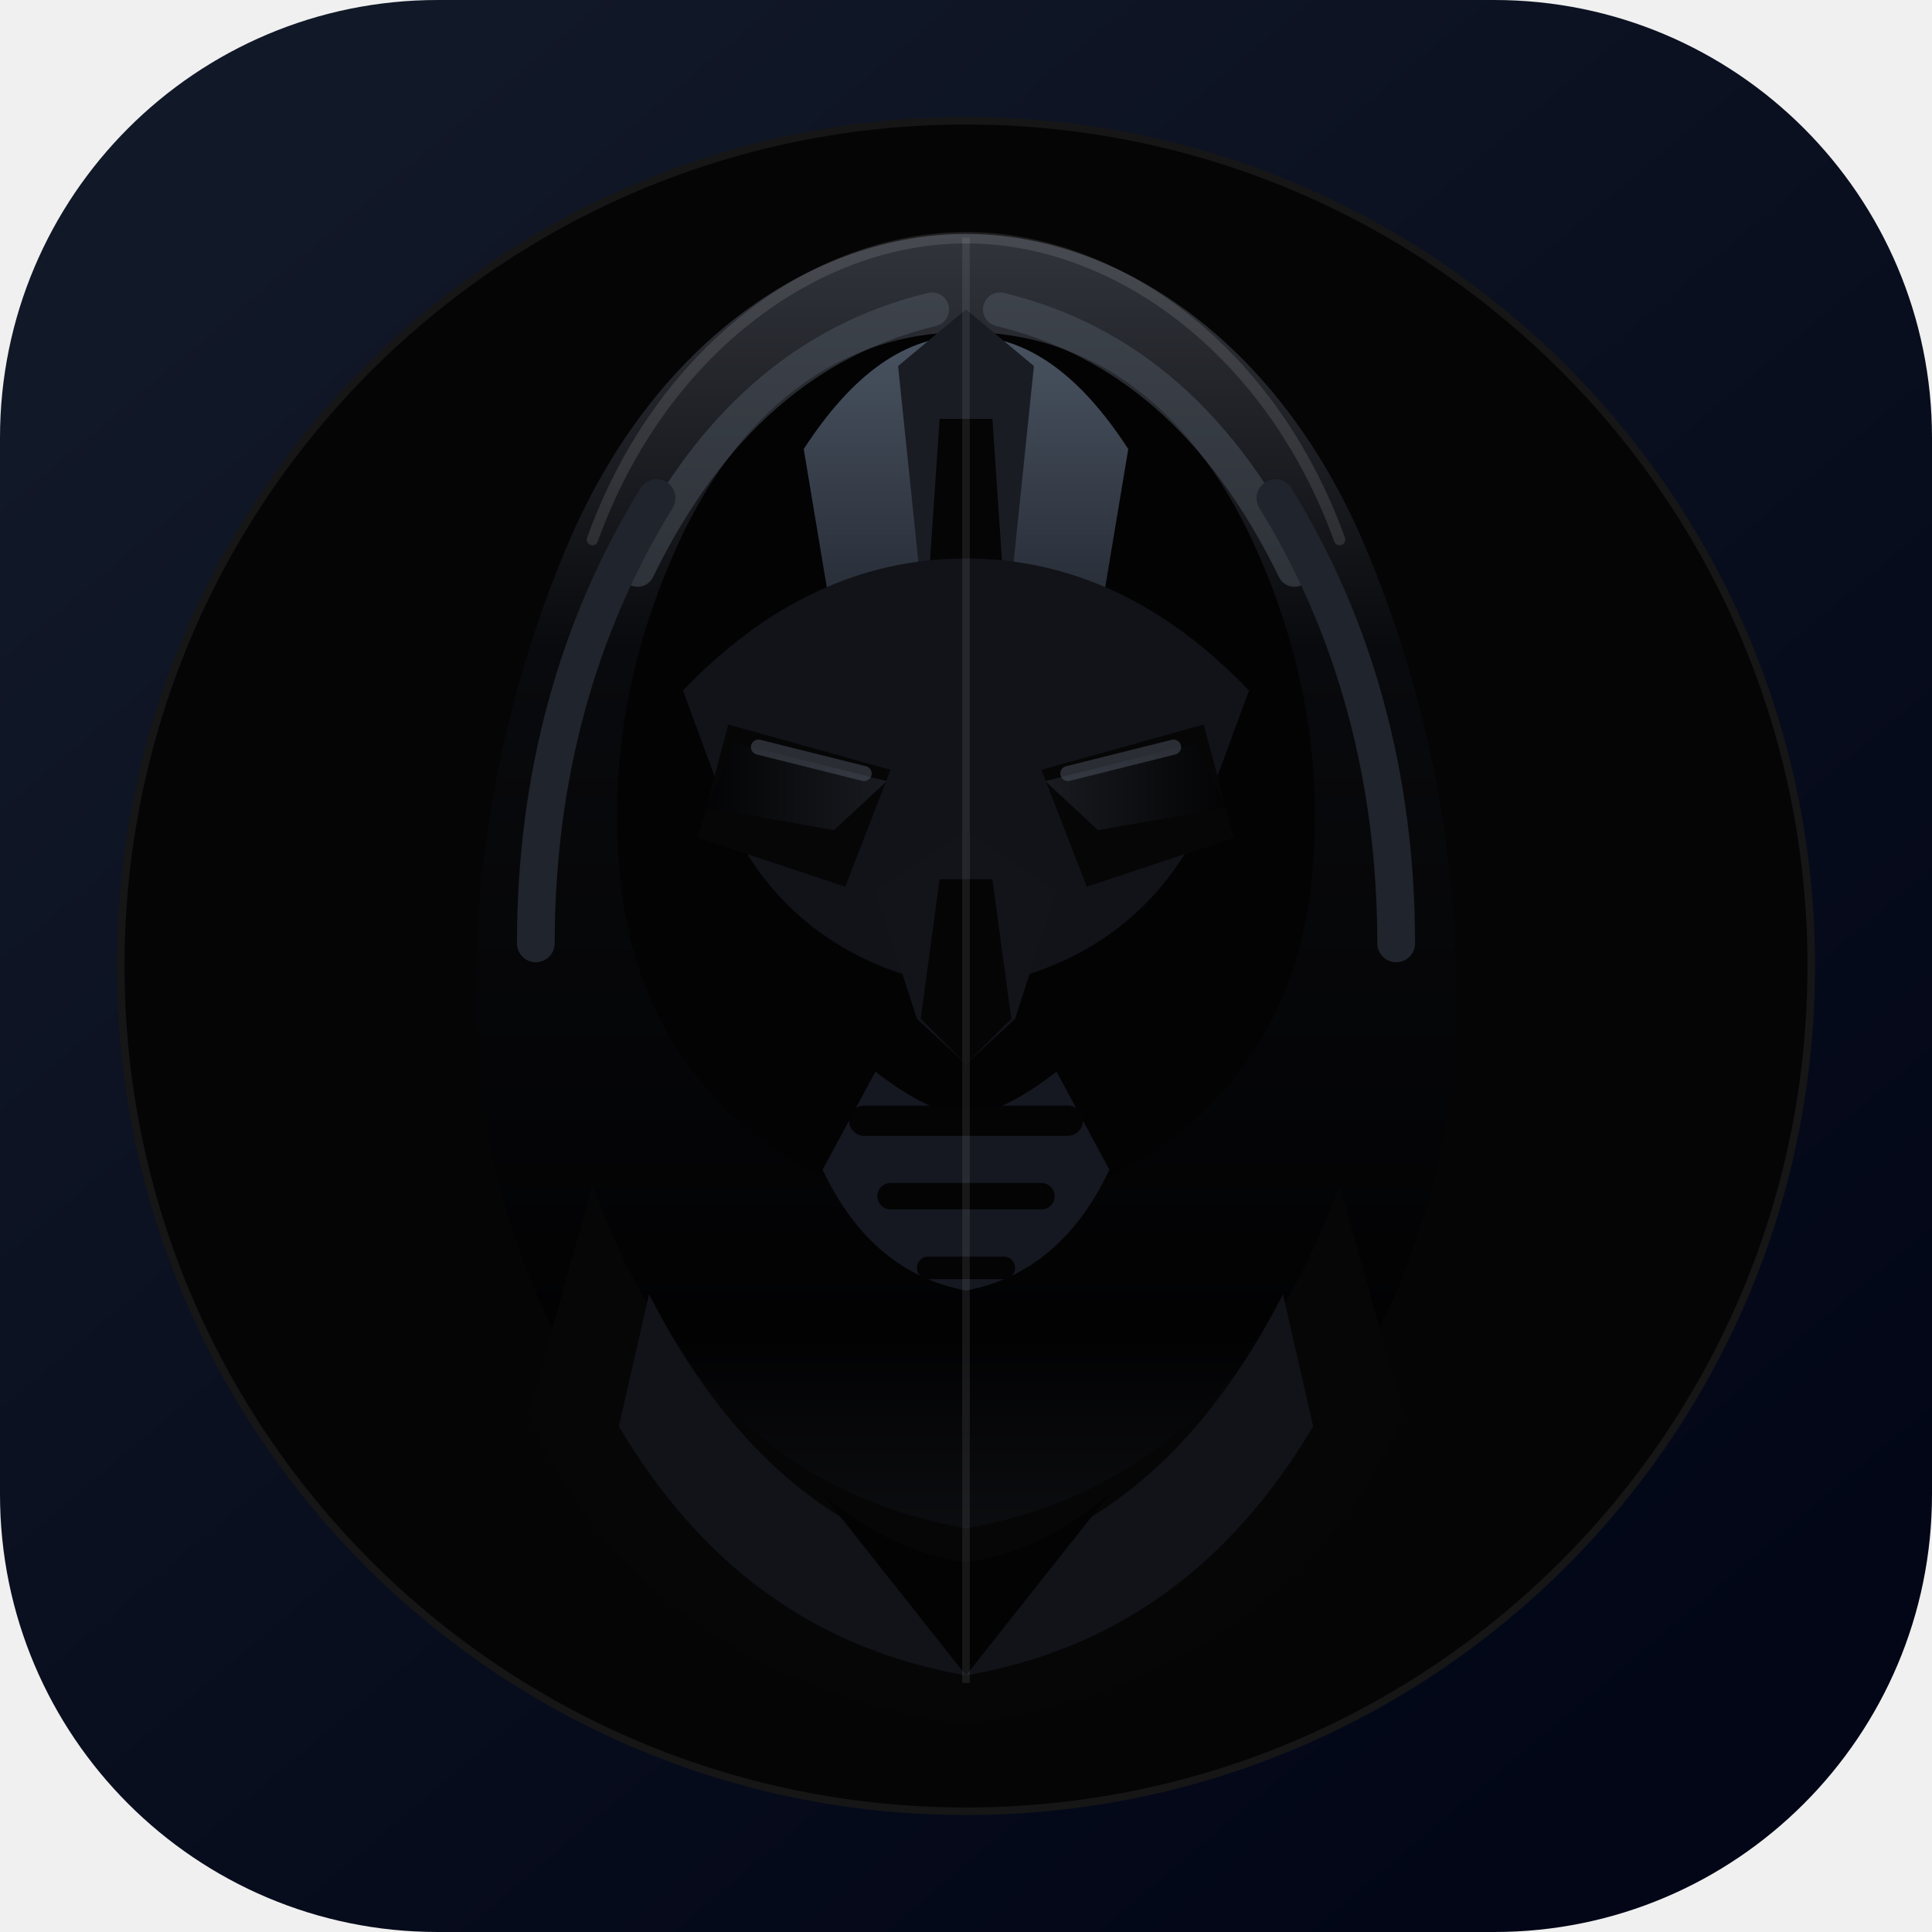
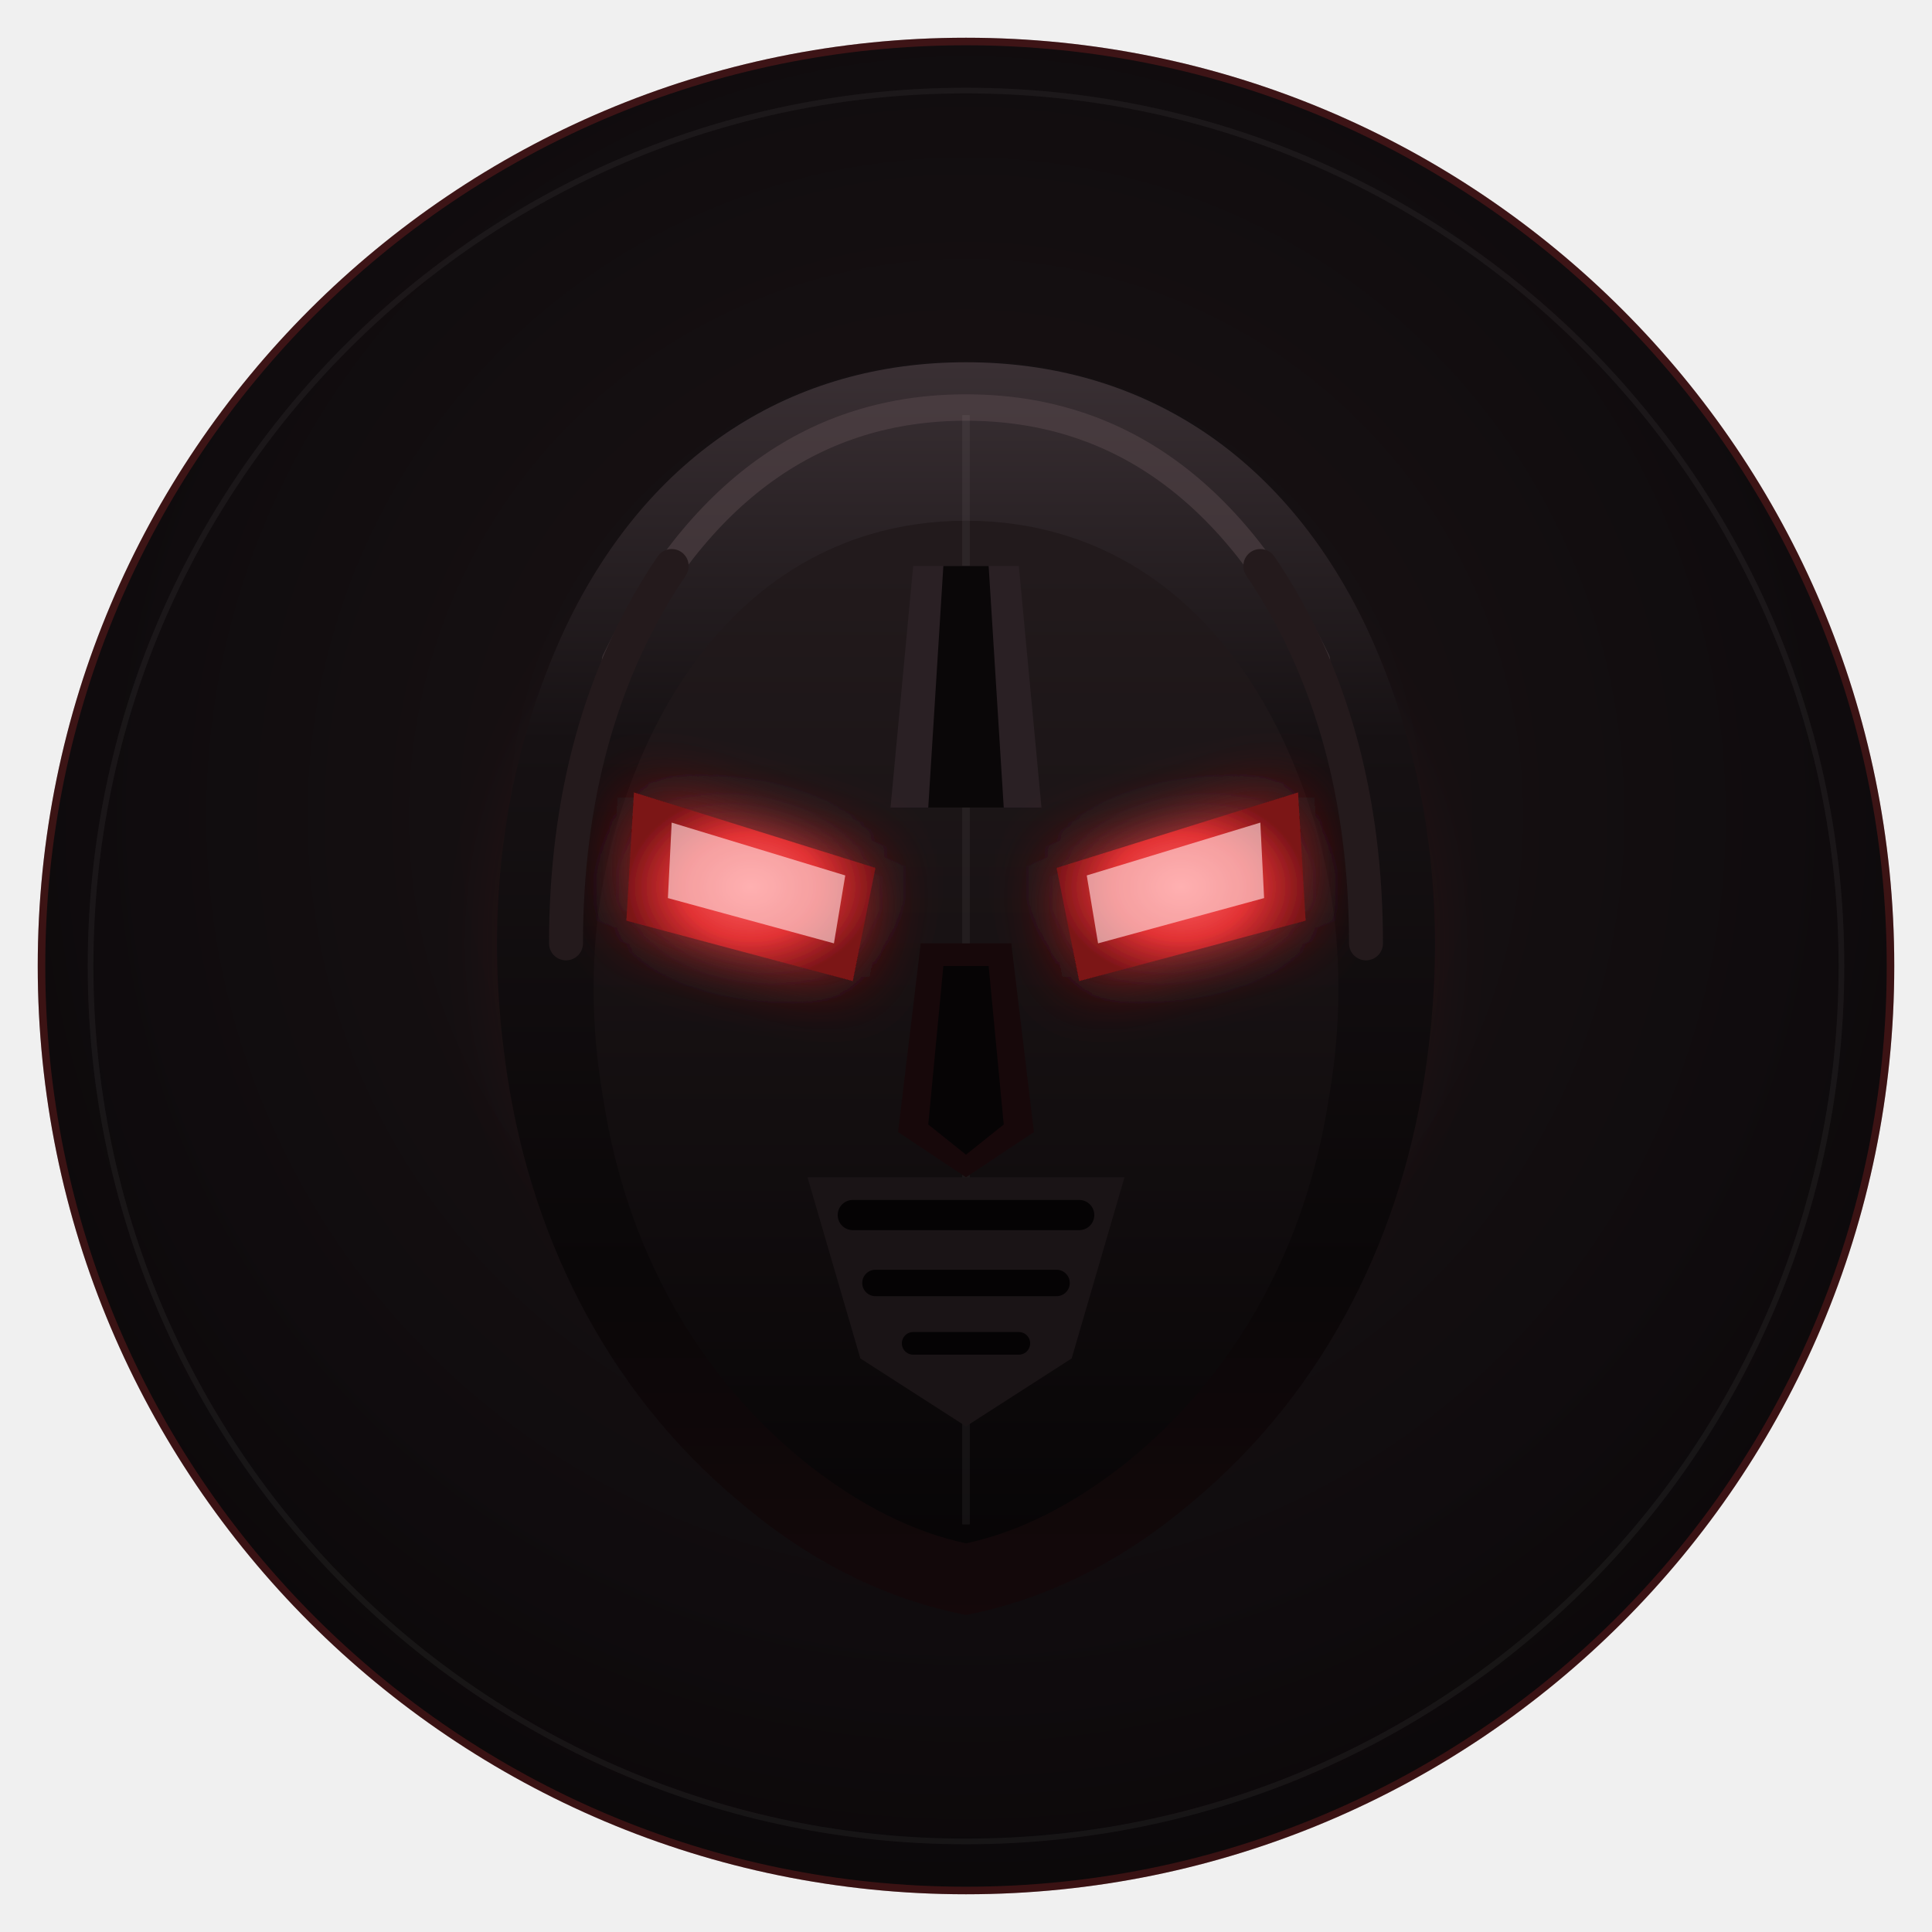
- <svg xmlns="http://www.w3.org/2000/svg" width="512" height="512" viewBox="0 0 512 512" fill="none" role="img" aria-label="Front-facing Darth Vader helmet">
+ <svg xmlns="http://www.w3.org/2000/svg" width="512" height="512" viewBox="0 0 512 512" fill="none" role="img" aria-label="Dark-lord helmet mark">
  <defs>
-     <linearGradient id="bg" x1="80" y1="48" x2="432" y2="464" gradientUnits="userSpaceOnUse">
-       <stop stop-color="#111827" />
-       <stop offset="1" stop-color="#020617" />
+     <radialGradient id="field" cx="0.5" cy="0.42" r="0.72">
+       <stop offset="0" stop-color="#1c1416" />
+       <stop offset="0.6" stop-color="#100c0e" />
+       <stop offset="1" stop-color="#070506" />
+     </radialGradient>
+     <linearGradient id="shell" x1="256" y1="96" x2="256" y2="430" gradientUnits="userSpaceOnUse">
+       <stop stop-color="#3a3034" />
+       <stop offset="0.3" stop-color="#161113" />
+       <stop offset="0.72" stop-color="#0a0708" />
+       <stop offset="1" stop-color="#14080a" />
    </linearGradient>
-     <linearGradient id="helmet" x1="256" y1="62" x2="256" y2="456" gradientUnits="userSpaceOnUse">
-       <stop stop-color="#31343B" />
-       <stop offset="0.28" stop-color="#090A0D" />
-       <stop offset="0.74" stop-color="#020203" />
-       <stop offset="1" stop-color="#15171C" />
+     <linearGradient id="plate" x1="256" y1="150" x2="256" y2="420" gradientUnits="userSpaceOnUse">
+       <stop stop-color="#221a1c" />
+       <stop offset="1" stop-color="#060405" />
    </linearGradient>
-     <linearGradient id="center" x1="256" y1="84" x2="256" y2="424" gradientUnits="userSpaceOnUse">
-       <stop stop-color="#4B5563" />
-       <stop offset="0.34" stop-color="#151820" />
-       <stop offset="1" stop-color="#030304" />
-     </linearGradient>
-     <linearGradient id="eyeGlass" x1="185" y1="206" x2="327" y2="206" gradientUnits="userSpaceOnUse">
-       <stop stop-color="#020203" />
-       <stop offset="0.5" stop-color="#22252C" />
-       <stop offset="1" stop-color="#020203" />
-     </linearGradient>
+     <radialGradient id="visor" cx="0.5" cy="0.5" r="0.5">
+       <stop offset="0" stop-color="#ff6466" />
+       <stop offset="0.55" stop-color="#e23234" />
+       <stop offset="1" stop-color="#7c1518" />
+     </radialGradient>
+     <filter id="glow" x="-60%" y="-60%" width="220%" height="220%">
+       <feGaussianBlur stdDeviation="9" result="b" />
+       <feMerge>
+         <feMergeNode in="b" />
+         <feMergeNode in="SourceGraphic" />
+       </feMerge>
+     </filter>
  </defs>
-   <rect width="512" height="512" rx="116" fill="url(#bg)" />
-   <circle cx="256" cy="256" r="225" fill="#050506" />
-   <circle cx="256" cy="256" r="224" stroke="#FFFFFF" stroke-opacity="0.07" stroke-width="2" />
-   <path d="M151 143C174 90 216 62 256 62C296 62 338 90 361 143C379 185 386 227 386 265C386 344 336 424 256 447C176 424 126 344 126 265C126 227 133 185 151 143Z" fill="url(#helmet)" />
-   <path d="M178 148C195 108 223 88 256 88C289 88 317 108 334 148C347 178 351 209 347 238C342 274 321 300 290 314C277 320 266 324 256 325C246 324 235 320 222 314C191 300 170 274 165 238C161 209 165 178 178 148Z" fill="#030304" />
-   <path d="M213 119C226 99 240 89 256 89C272 89 286 99 299 119L286 197H226L213 119Z" fill="url(#center)" />
-   <path d="M238 97L256 82L274 97L265 184H247L238 97Z" fill="#191C23" />
-   <path d="M249 111H263L268 185H244L249 111Z" fill="#050506" />
-   <path d="M181 183C203 160 228 148 256 148C284 148 309 160 331 183L317 221C305 244 284 258 256 262C228 258 207 244 195 221L181 183Z" fill="#111318" />
-   <path d="M193 192L236 204L224 235L185 222L193 192Z" fill="#060607" />
-   <path d="M319 192L276 204L288 235L327 222L319 192Z" fill="#060607" />
-   <path d="M195 197L235 207L221 220L187 214L195 197Z" fill="url(#eyeGlass)" />
-   <path d="M317 197L277 207L291 220L325 214L317 197Z" fill="url(#eyeGlass)" />
-   <path d="M201 198L229 205" stroke="#5C6472" stroke-width="4" stroke-linecap="round" opacity="0.42" />
-   <path d="M311 198L283 205" stroke="#5C6472" stroke-width="4" stroke-linecap="round" opacity="0.42" />
-   <path d="M232 236L256 220L280 236L269 270L256 282L243 270L232 236Z" fill="#12141A" />
-   <path d="M249 233H263L268 270L256 282L244 270L249 233Z" fill="#050506" />
-   <path d="M232 284C241 291 249 295 256 296C263 295 271 291 280 284L294 310C285 329 272 339 256 342C240 339 227 329 218 310L232 284Z" fill="#151820" />
-   <path d="M229 297H283" stroke="#040405" stroke-width="8" stroke-linecap="round" />
-   <path d="M236 317H276" stroke="#040405" stroke-width="7" stroke-linecap="round" />
-   <path d="M246 336H266" stroke="#040405" stroke-width="6" stroke-linecap="round" />
-   <path d="M157 314C176 367 210 397 256 405C302 397 336 367 355 314L372 375C353 419 313 449 256 457C199 449 159 419 140 375L157 314Z" fill="#060607" />
-   <path d="M172 343C193 384 221 408 256 415C291 408 319 384 340 343L348 378C326 415 296 437 256 444C216 437 186 415 164 378L172 343Z" fill="#111318" />
-   <path d="M218 396L256 444L294 396C282 406 270 412 256 414C242 412 230 406 218 396Z" fill="#030304" />
-   <path d="M169 151C188 112 214 90 247 82" stroke="#535A66" stroke-width="9" stroke-linecap="round" opacity="0.45" />
-   <path d="M343 151C324 112 298 90 265 82" stroke="#535A66" stroke-width="9" stroke-linecap="round" opacity="0.45" />
-   <path d="M142 250C142 206 153 166 174 132" stroke="#20242C" stroke-width="10" stroke-linecap="round" />
-   <path d="M370 250C370 206 359 166 338 132" stroke="#20242C" stroke-width="10" stroke-linecap="round" />
-   <path d="M256 63V446" stroke="#FFFFFF" stroke-width="2" opacity="0.08" />
-   <path d="M157 143C175 93 216 63 256 63C296 63 337 93 355 143" stroke="#FFFFFF" stroke-width="3" stroke-linecap="round" opacity="0.11" />
+   <circle cx="256" cy="256" r="246" fill="url(#field)" />
+   <circle cx="256" cy="256" r="245" stroke="#e23234" stroke-opacity="0.22" stroke-width="2" />
+   <circle cx="256" cy="256" r="232" stroke="#ffffff" stroke-opacity="0.05" stroke-width="1.5" />
+   <circle cx="256" cy="250" r="120" fill="#e23234" opacity="0.12" filter="url(#glow)" />
+   <path d="M256 96C210 96 172 120 150 166C134 200 128 240 134 282C140 326 160 368 196 398C216 415 236 424 256 428C276 424 296 415 316 398C352 368 372 326 378 282C384 240 378 200 362 166C340 120 302 96 256 96Z" fill="url(#shell)" />
+   <path d="M256 138C220 138 190 158 172 196C158 226 154 258 160 292C166 330 184 364 214 388C228 399 242 406 256 409C270 406 284 399 298 388C328 364 346 330 352 292C358 258 354 226 340 196C322 158 292 138 256 138Z" fill="url(#plate)" />
+   <path d="M163 175C185 130 216 108 256 108C296 108 327 130 349 175" stroke="#5a4a4e" stroke-opacity="0.5" stroke-width="7" stroke-linecap="round" />
+   <path d="M256 110V404" stroke="#ffffff" stroke-opacity="0.05" stroke-width="2" />
+   <path d="M242 150H270L276 214H236L242 150Z" fill="#2a2024" />
+   <path d="M250 150H262L266 214H246L250 150Z" fill="#0a0708" />
+   <g filter="url(#glow)">
+     <path d="M168 210L232 230L226 260L166 244Z" fill="url(#visor)" />
+     <path d="M344 210L280 230L286 260L346 244Z" fill="url(#visor)" />
+   </g>
+   <path d="M178 218L224 232L221 250L177 238Z" fill="#ffd9d9" opacity="0.65" />
+   <path d="M334 218L288 232L291 250L335 238Z" fill="#ffd9d9" opacity="0.65" />
+   <path d="M244 250H268L274 300L256 312L238 300L244 250Z" fill="#17080a" />
+   <path d="M250 256H262L266 298L256 306L246 298L250 256Z" fill="#060405" />
+   <path d="M214 312H298L284 360L256 378L228 360L214 312Z" fill="#1a1416" />
+   <path d="M226 322H286" stroke="#050304" stroke-width="8" stroke-linecap="round" />
+   <path d="M232 340H280" stroke="#050304" stroke-width="7" stroke-linecap="round" />
+   <path d="M242 356H270" stroke="#050304" stroke-width="6" stroke-linecap="round" />
+   <path d="M150 250C150 212 159 178 178 150" stroke="#241a1c" stroke-width="9" stroke-linecap="round" />
+   <path d="M362 250C362 212 353 178 334 150" stroke="#241a1c" stroke-width="9" stroke-linecap="round" />
</svg>
